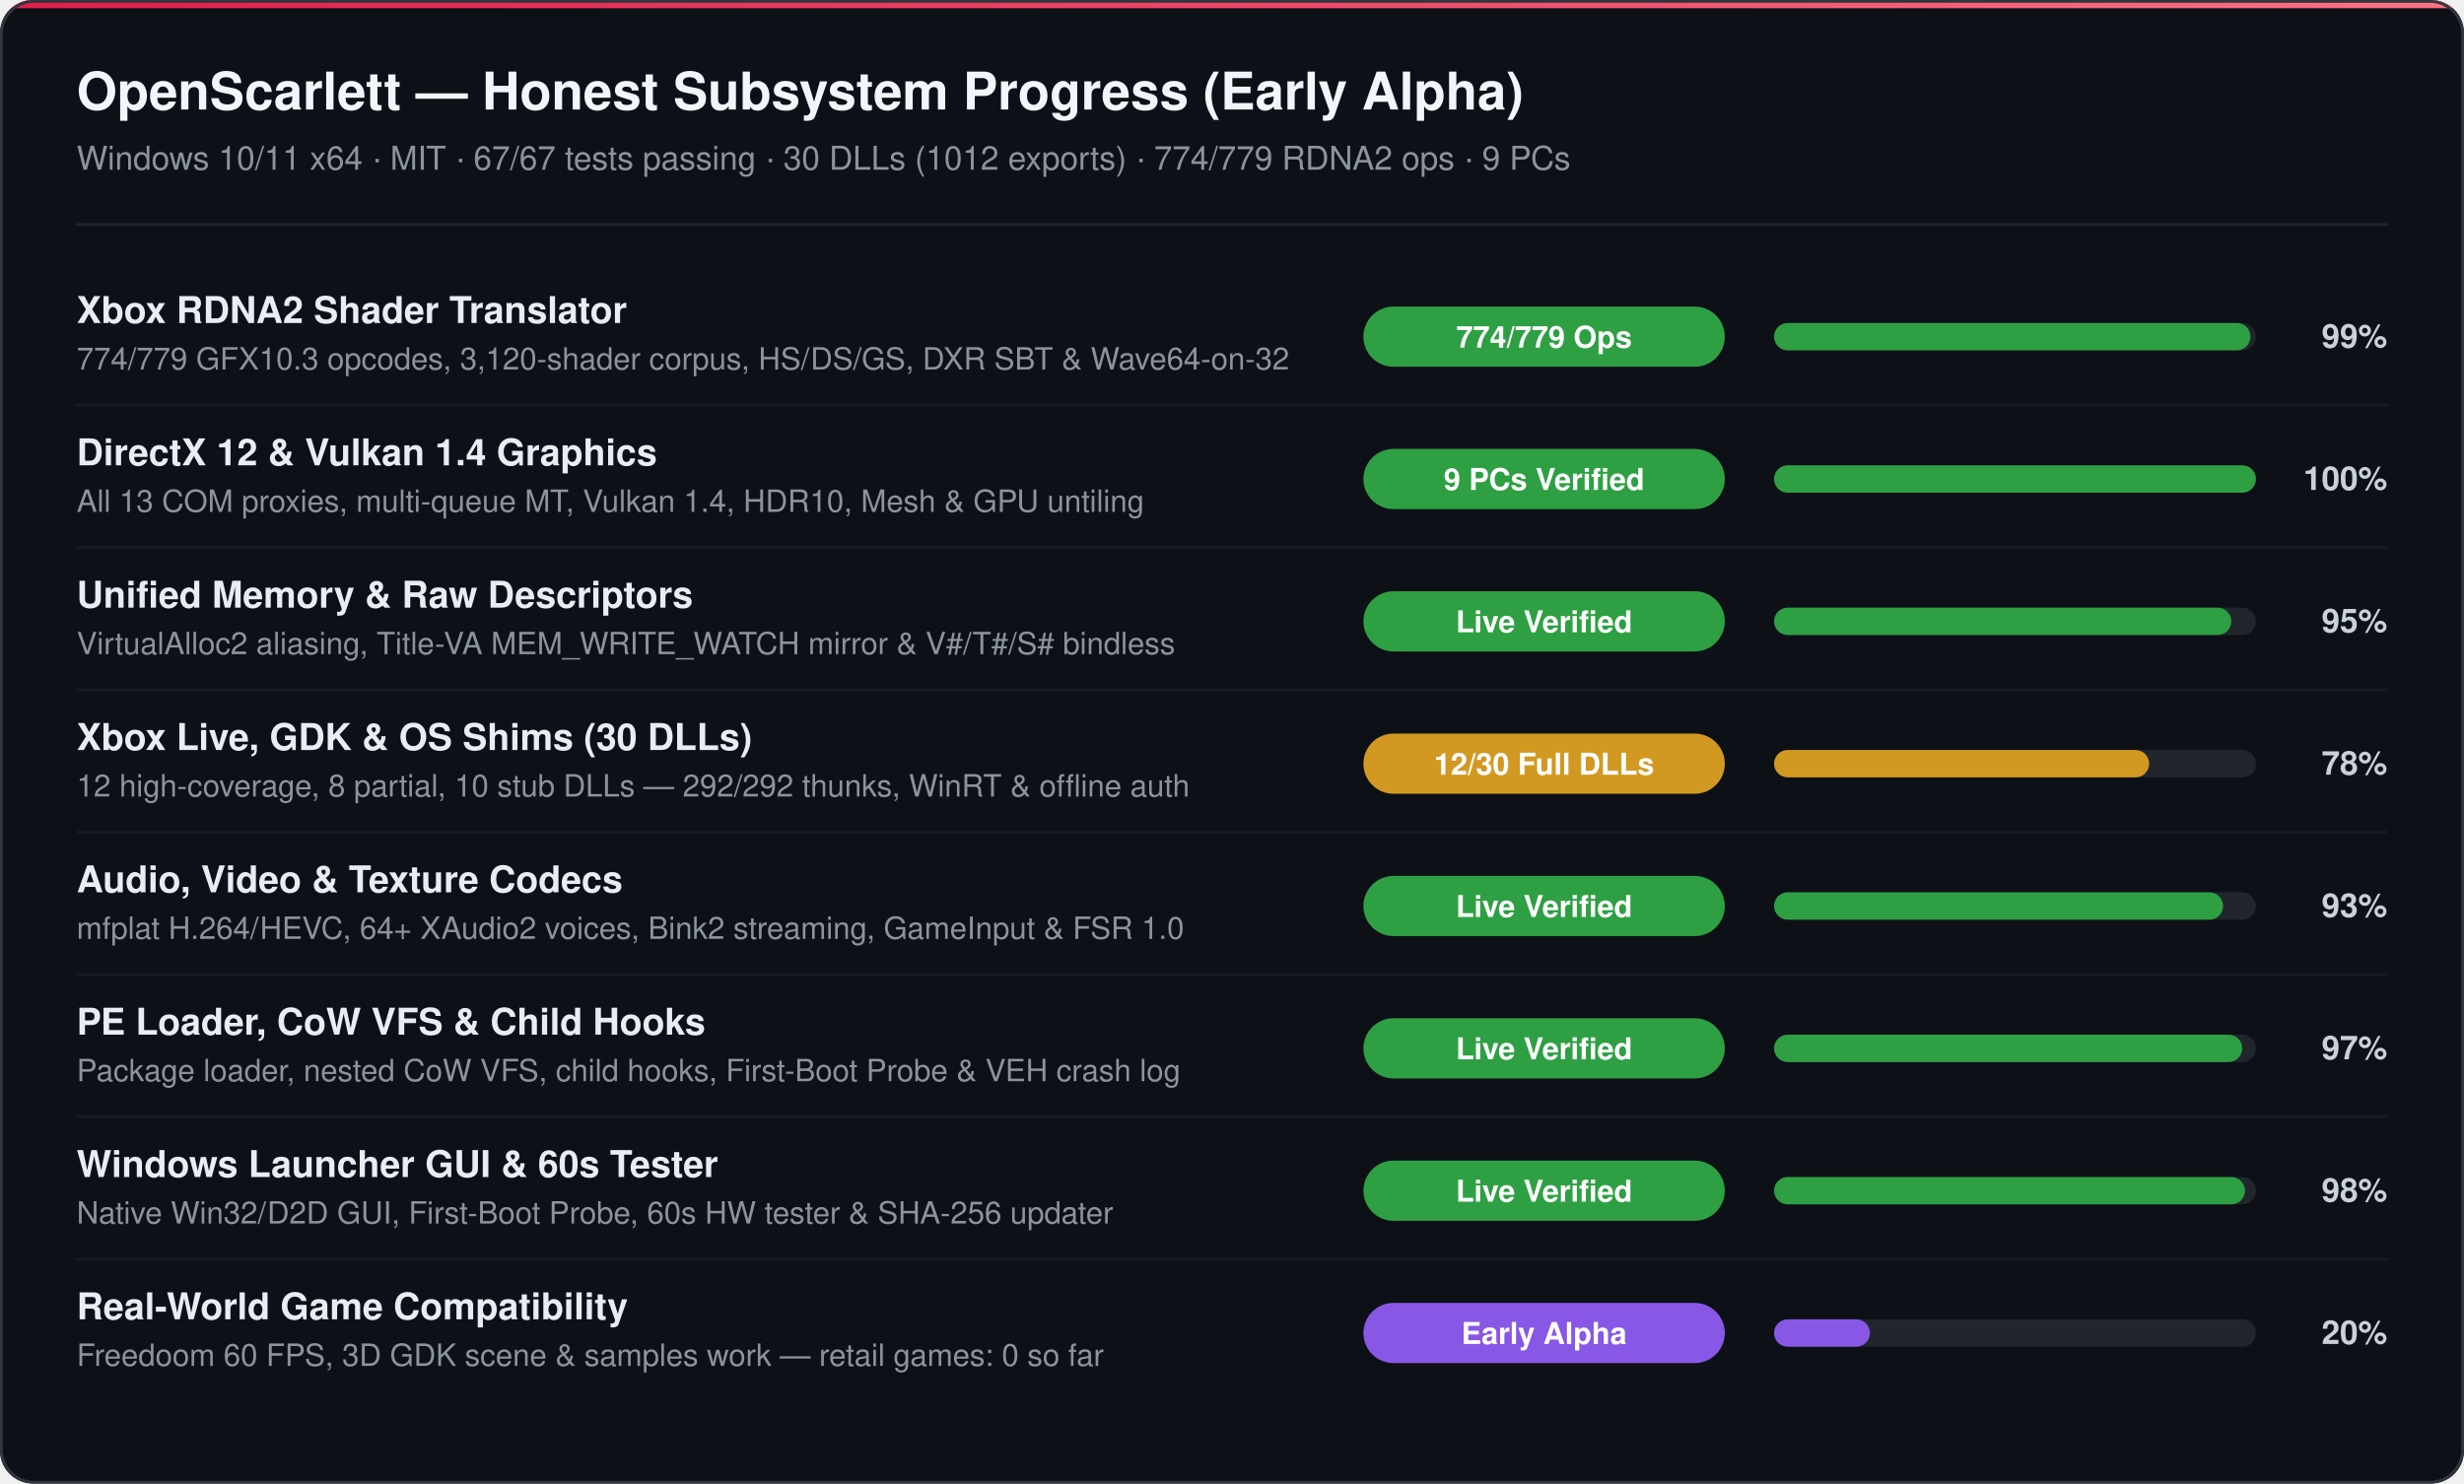
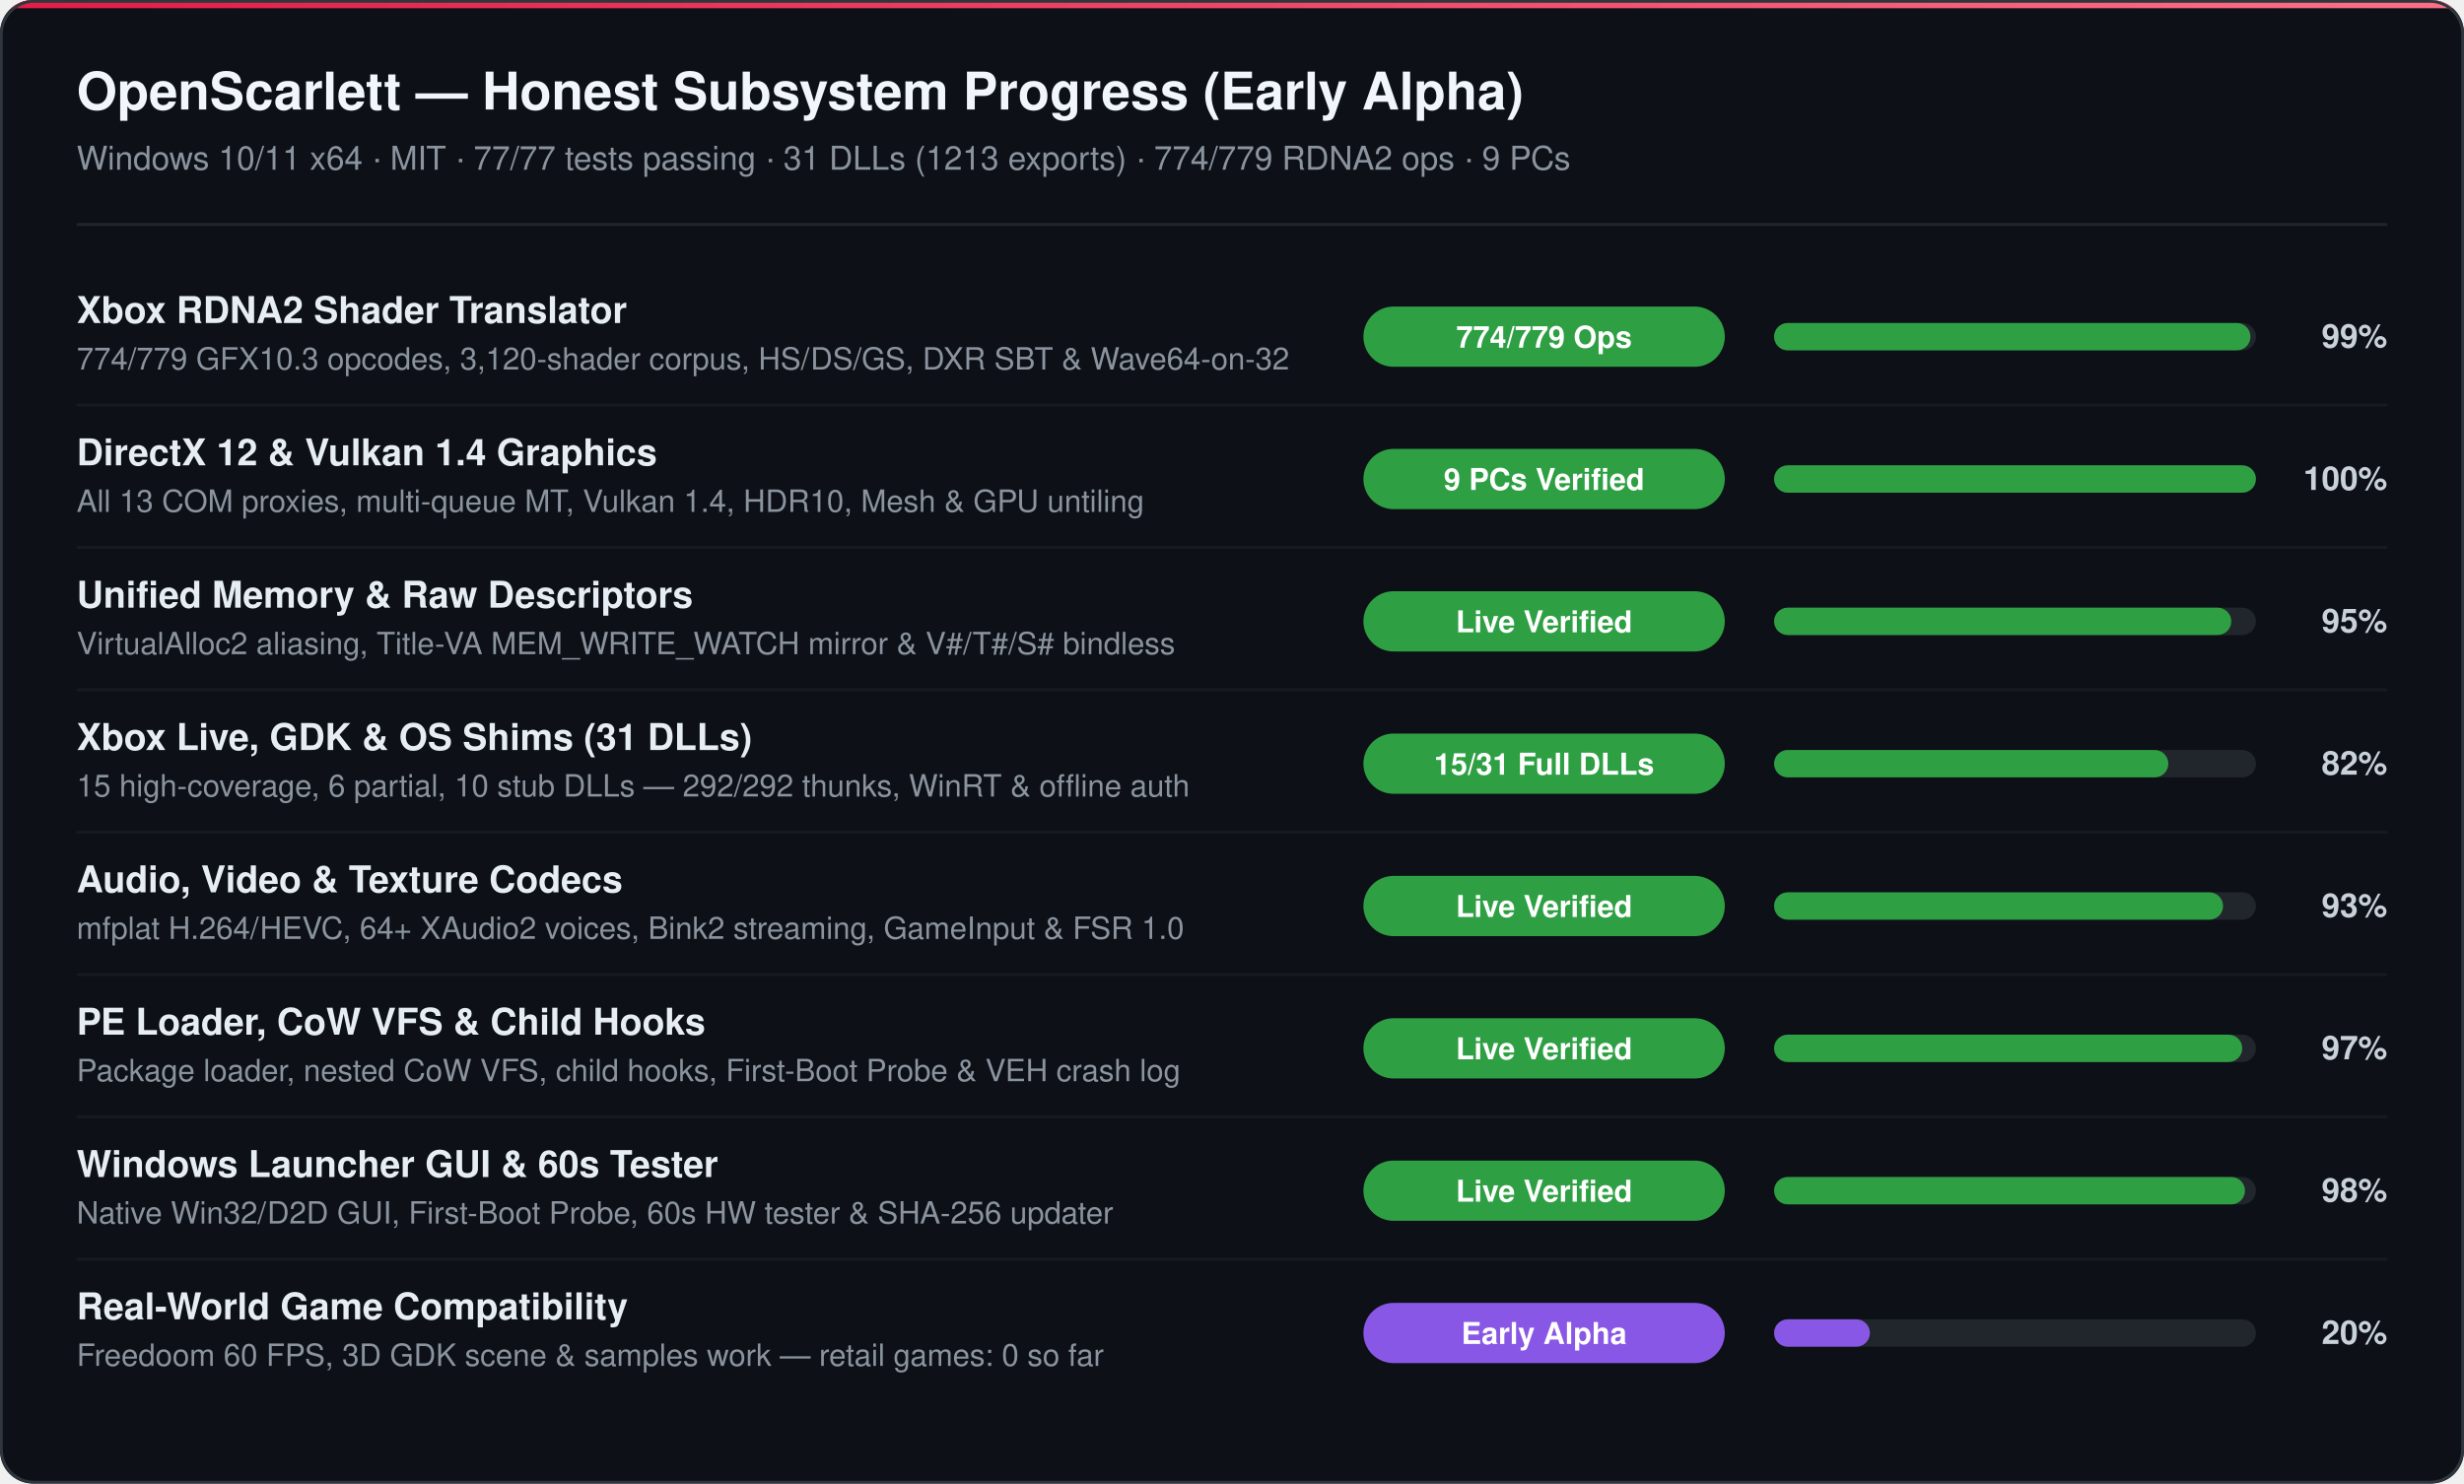
- <svg xmlns="http://www.w3.org/2000/svg" width="900" height="542" viewBox="0 0 900 542" role="img" aria-label="OpenScarlett Honest Subsystem Progress (67/67 tests passing)">
+ <svg xmlns="http://www.w3.org/2000/svg" width="900" height="542" viewBox="0 0 900 542" role="img" aria-label="OpenScarlett Honest Subsystem Progress (77/77 tests passing)">
  <defs>
    <linearGradient id="accentBar" x1="0%" y1="0%" x2="100%" y2="0%">
      <stop offset="0%" stop-color="#e11d48" />
      <stop offset="100%" stop-color="#fb7185" />
    </linearGradient>
    <clipPath id="cardClip">
      <rect width="900" height="542" rx="12" />
    </clipPath>
  </defs>
  <style>
    text { font-family: -apple-system, 'Segoe UI', Helvetica, Arial, sans-serif; }
    .h1 { font-size: 19px; font-weight: 700; fill: #f0f6fc; }
    .sub { font-size: 12px; fill: #8b949e; }
    .name { font-size: 13.5px; fill: #e6edf3; font-weight: 600; }
    .desc { font-size: 11.2px; fill: #8b949e; }
    .pill { font-size: 11px; fill: #ffffff; font-weight: 600; }
    .pct { font-size: 12px; fill: #c9d1d9; font-weight: 600; }
  </style>
  <g clip-path="url(#cardClip)">
    <rect width="900" height="542" fill="#0d1117" />
    <rect x="0" y="0" width="900" height="3" fill="url(#accentBar)" />
    <text class="h1" x="28" y="40">OpenScarlett — Honest Subsystem Progress (Early Alpha)</text>
-     <text class="sub" x="28" y="62">Windows 10/11 x64 · MIT · 67/67 tests passing · 30 DLLs (1012 exports) · 774/779 RDNA2 ops · 9 PCs</text>
+     <text class="sub" x="28" y="62">Windows 10/11 x64 · MIT · 77/77 tests passing · 31 DLLs (1213 exports) · 774/779 RDNA2 ops · 9 PCs</text>
    <line x1="28" y1="82" x2="872" y2="82" stroke="#21262d" stroke-width="1" />
    <text class="name" x="28" y="118">Xbox RDNA2 Shader Translator</text>
    <text class="desc" x="28" y="135">774/779 GFX10.3 opcodes, 3,120-shader corpus, HS/DS/GS, DXR SBT &amp; Wave64-on-32</text>
    <rect x="498" y="112" width="132" height="22" rx="11" fill="#2ea043" />
    <text class="pill" x="564" y="127" text-anchor="middle">774/779 Ops</text>
    <rect x="648" y="118" width="176" height="10" rx="5" fill="#21262d" />
    <rect x="648" y="118" width="174" height="10" rx="5" fill="#2ea043" />
    <text class="pct" x="872" y="127" text-anchor="end">99%</text>
    <line x1="28" y1="148" x2="872" y2="148" stroke="#161b22" stroke-width="1" />
    <text class="name" x="28" y="170">DirectX 12 &amp; Vulkan 1.4 Graphics</text>
    <text class="desc" x="28" y="187">All 13 COM proxies, multi-queue MT, Vulkan 1.4, HDR10, Mesh &amp; GPU untiling</text>
    <rect x="498" y="164" width="132" height="22" rx="11" fill="#2ea043" />
    <text class="pill" x="564" y="179" text-anchor="middle">9 PCs Verified</text>
    <rect x="648" y="170" width="176" height="10" rx="5" fill="#21262d" />
    <rect x="648" y="170" width="176" height="10" rx="5" fill="#2ea043" />
    <text class="pct" x="872" y="179" text-anchor="end">100%</text>
    <line x1="28" y1="200" x2="872" y2="200" stroke="#161b22" stroke-width="1" />
    <text class="name" x="28" y="222">Unified Memory &amp; Raw Descriptors</text>
    <text class="desc" x="28" y="239">VirtualAlloc2 aliasing, Title-VA MEM_WRITE_WATCH mirror &amp; V#/T#/S# bindless</text>
    <rect x="498" y="216" width="132" height="22" rx="11" fill="#2ea043" />
    <text class="pill" x="564" y="231" text-anchor="middle">Live Verified</text>
    <rect x="648" y="222" width="176" height="10" rx="5" fill="#21262d" />
    <rect x="648" y="222" width="167" height="10" rx="5" fill="#2ea043" />
    <text class="pct" x="872" y="231" text-anchor="end">95%</text>
    <line x1="28" y1="252" x2="872" y2="252" stroke="#161b22" stroke-width="1" />
-     <text class="name" x="28" y="274">Xbox Live, GDK &amp; OS Shims (30 DLLs)</text>
-     <text class="desc" x="28" y="291">12 high-coverage, 8 partial, 10 stub DLLs — 292/292 thunks, WinRT &amp; offline auth</text>
-     <rect x="498" y="268" width="132" height="22" rx="11" fill="#d29922" />
-     <text class="pill" x="564" y="283" text-anchor="middle">12/30 Full DLLs</text>
+     <text class="name" x="28" y="274">Xbox Live, GDK &amp; OS Shims (31 DLLs)</text>
+     <text class="desc" x="28" y="291">15 high-coverage, 6 partial, 10 stub DLLs — 292/292 thunks, WinRT &amp; offline auth</text>
+     <rect x="498" y="268" width="132" height="22" rx="11" fill="#2ea043" />
+     <text class="pill" x="564" y="283" text-anchor="middle">15/31 Full DLLs</text>
    <rect x="648" y="274" width="176" height="10" rx="5" fill="#21262d" />
-     <rect x="648" y="274" width="137" height="10" rx="5" fill="#d29922" />
-     <text class="pct" x="872" y="283" text-anchor="end">78%</text>
+     <rect x="648" y="274" width="144" height="10" rx="5" fill="#2ea043" />
+     <text class="pct" x="872" y="283" text-anchor="end">82%</text>
    <line x1="28" y1="304" x2="872" y2="304" stroke="#161b22" stroke-width="1" />
    <text class="name" x="28" y="326">Audio, Video &amp; Texture Codecs</text>
    <text class="desc" x="28" y="343">mfplat H.264/HEVC, 64+ XAudio2 voices, Bink2 streaming, GameInput &amp; FSR 1.0</text>
    <rect x="498" y="320" width="132" height="22" rx="11" fill="#2ea043" />
    <text class="pill" x="564" y="335" text-anchor="middle">Live Verified</text>
    <rect x="648" y="326" width="176" height="10" rx="5" fill="#21262d" />
    <rect x="648" y="326" width="164" height="10" rx="5" fill="#2ea043" />
    <text class="pct" x="872" y="335" text-anchor="end">93%</text>
    <line x1="28" y1="356" x2="872" y2="356" stroke="#161b22" stroke-width="1" />
    <text class="name" x="28" y="378">PE Loader, CoW VFS &amp; Child Hooks</text>
    <text class="desc" x="28" y="395">Package loader, nested CoW VFS, child hooks, First-Boot Probe &amp; VEH crash log</text>
    <rect x="498" y="372" width="132" height="22" rx="11" fill="#2ea043" />
    <text class="pill" x="564" y="387" text-anchor="middle">Live Verified</text>
    <rect x="648" y="378" width="176" height="10" rx="5" fill="#21262d" />
    <rect x="648" y="378" width="171" height="10" rx="5" fill="#2ea043" />
    <text class="pct" x="872" y="387" text-anchor="end">97%</text>
    <line x1="28" y1="408" x2="872" y2="408" stroke="#161b22" stroke-width="1" />
    <text class="name" x="28" y="430">Windows Launcher GUI &amp; 60s Tester</text>
    <text class="desc" x="28" y="447">Native Win32/D2D GUI, First-Boot Probe, 60s HW tester &amp; SHA-256 updater</text>
    <rect x="498" y="424" width="132" height="22" rx="11" fill="#2ea043" />
    <text class="pill" x="564" y="439" text-anchor="middle">Live Verified</text>
    <rect x="648" y="430" width="176" height="10" rx="5" fill="#21262d" />
    <rect x="648" y="430" width="172" height="10" rx="5" fill="#2ea043" />
    <text class="pct" x="872" y="439" text-anchor="end">98%</text>
    <line x1="28" y1="460" x2="872" y2="460" stroke="#161b22" stroke-width="1" />
    <text class="name" x="28" y="482">Real-World Game Compatibility</text>
    <text class="desc" x="28" y="499">Freedoom 60 FPS, 3D GDK scene &amp; samples work — retail games: 0 so far</text>
    <rect x="498" y="476" width="132" height="22" rx="11" fill="#8957e5" />
    <text class="pill" x="564" y="491" text-anchor="middle">Early Alpha</text>
    <rect x="648" y="482" width="176" height="10" rx="5" fill="#21262d" />
    <rect x="648" y="482" width="35" height="10" rx="5" fill="#8957e5" />
    <text class="pct" x="872" y="491" text-anchor="end">20%</text>
  </g>
  <rect x="0.5" y="0.5" width="899" height="541" rx="12" fill="none" stroke="#30363d" stroke-width="1" />
</svg>
